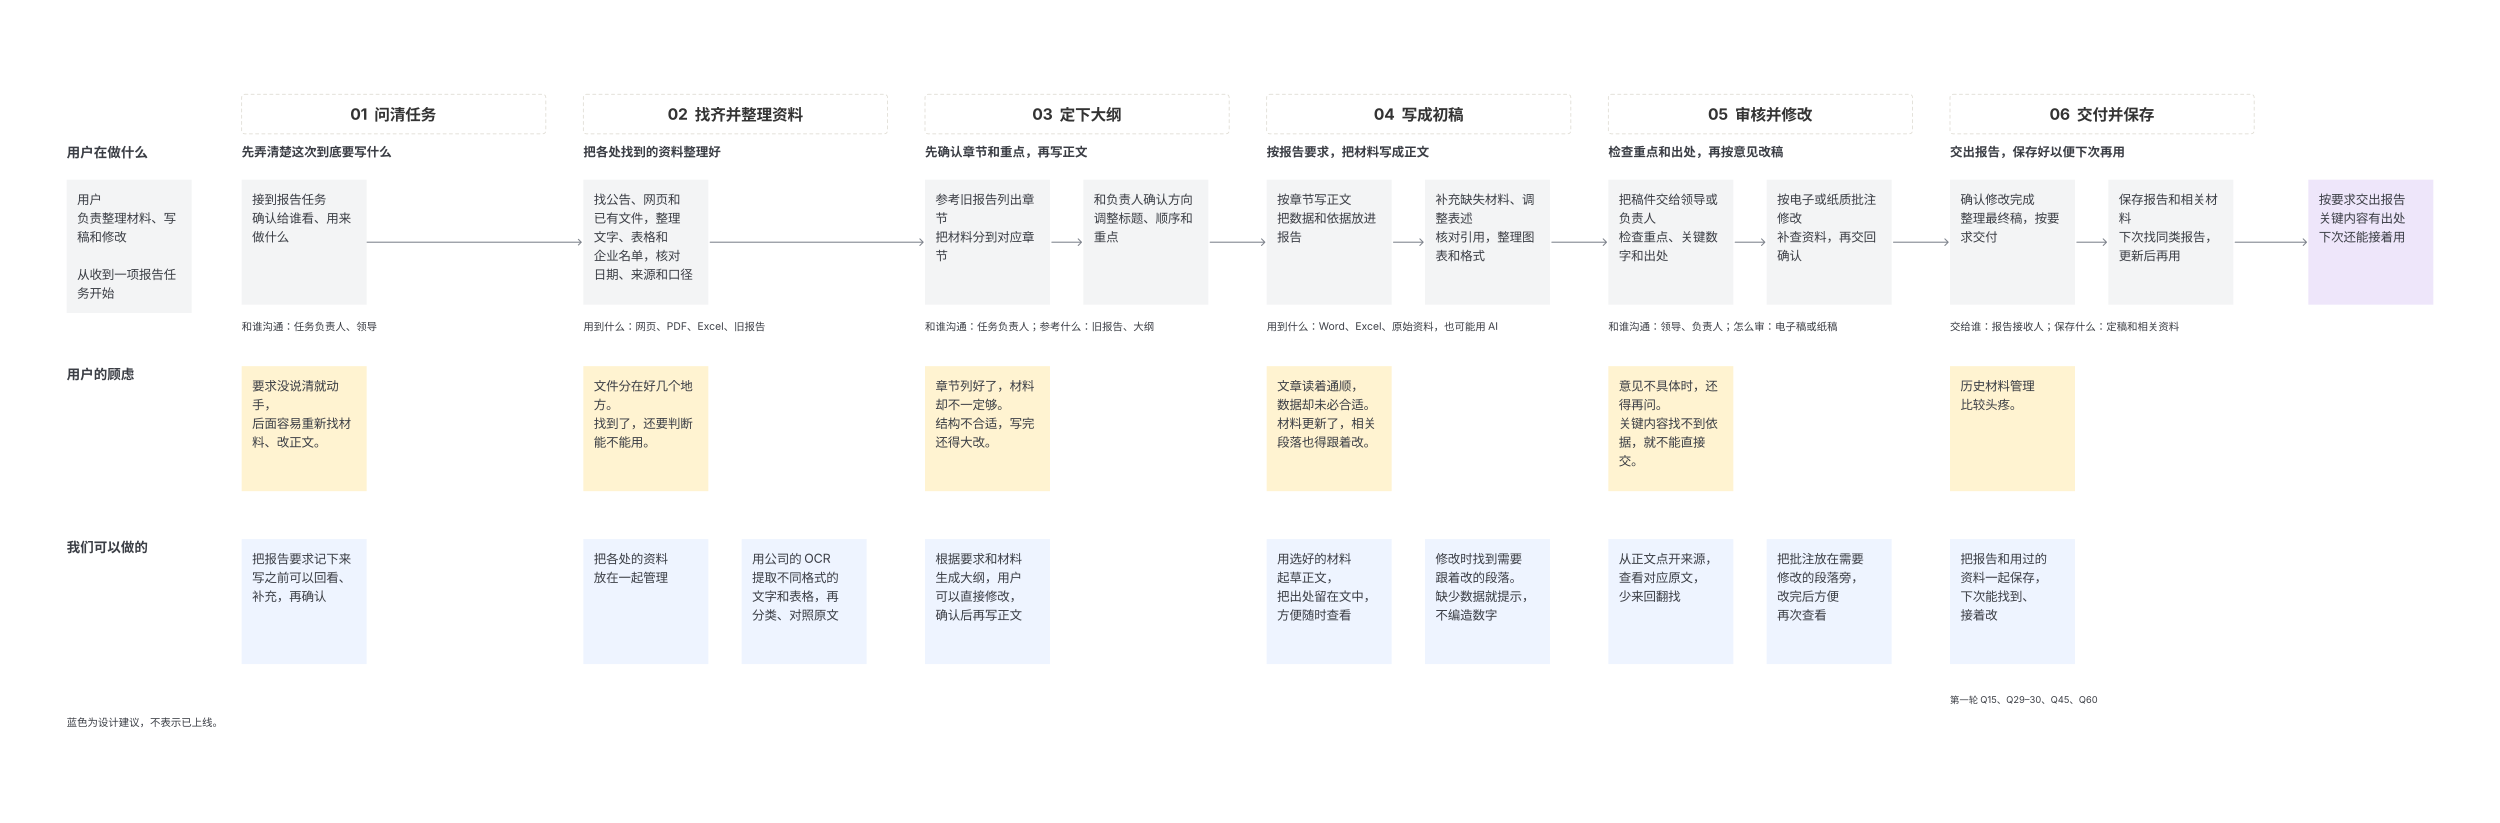
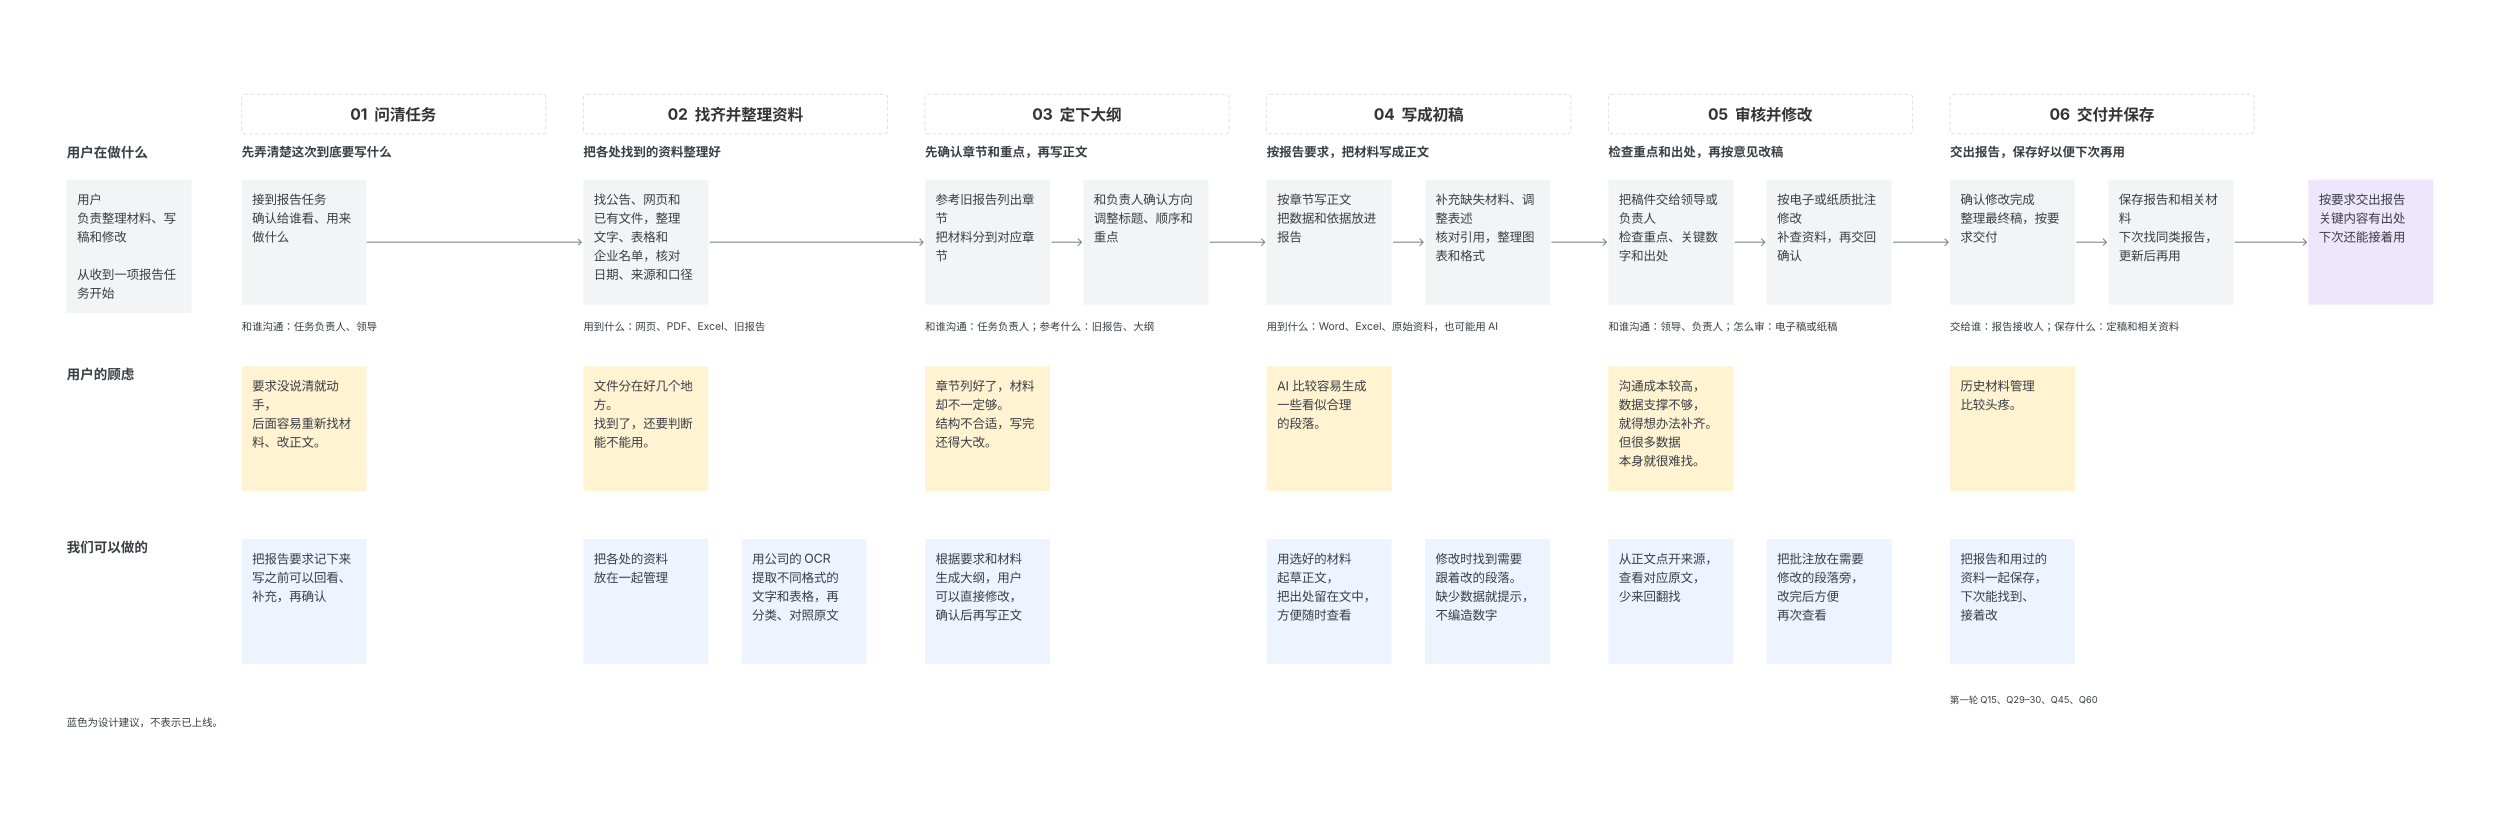
<svg xmlns="http://www.w3.org/2000/svg" width="4800" height="1580" viewBox="0 0 4800 1580" fill="none">
  <rect x="464" y="181" width="584" height="76" rx="6" stroke="#DDDAD1" stroke-width="1.5" stroke-linecap="round" stroke-dasharray="6 6" />
  <text fill="black" fill-opacity="0.8" style="white-space: pre" xml:space="preserve" font-family="Inter" font-size="30" font-weight="bold" letter-spacing="-0.011em">
    <tspan x="672.546" y="229.909">01  问清任务</tspan>
  </text>
  <text fill="#3A3D44" style="white-space: pre" xml:space="preserve" font-family="Inter" font-size="24" font-weight="bold" letter-spacing="0em">
    <tspan x="464" y="300.227">先弄清楚这次到底要写什么</tspan>
  </text>
  <g>
    <rect width="240" height="240" transform="translate(464 345)" fill="#F3F4F5" />
    <text fill="#3A3D44" style="white-space: pre" xml:space="preserve" font-family="Inter" font-size="24" letter-spacing="-0.011em">
      <tspan x="484" y="391.727">接到报告任务
</tspan>
      <tspan x="484" y="427.727">确认给谁看、用来</tspan>
      <tspan x="484" y="463.727">做什么</tspan>
    </text>
  </g>
  <text fill="#3A3D44" style="white-space: pre" xml:space="preserve" font-family="Inter" font-size="20" letter-spacing="0em">
    <tspan x="464" y="634.273">和谁沟通：任务负责人、领导</tspan>
  </text>
  <g>
    <rect width="240" height="240" transform="translate(464 703)" fill="#FFF3D1" />
    <text fill="#3A3D44" style="white-space: pre" xml:space="preserve" font-family="Inter" font-size="24" letter-spacing="-0.011em">
      <tspan x="484" y="749.727">要求没说清就动</tspan>
      <tspan x="484" y="785.727">手，
</tspan>
      <tspan x="484" y="821.727">后面容易重新找材</tspan>
      <tspan x="484" y="857.727">料、改正文。</tspan>
    </text>
  </g>
  <g>
    <rect width="240" height="240" transform="translate(464 1035)" fill="#EEF4FF" />
    <text fill="#3A3D44" style="white-space: pre" xml:space="preserve" font-family="Inter" font-size="24" letter-spacing="-0.011em">
      <tspan x="484" y="1081.73">把报告要求记下来</tspan>
      <tspan x="484" y="1117.73">写之前可以回看、</tspan>
      <tspan x="484" y="1153.73">补充，再确认</tspan>
      <tspan x="484" y="1189.73" />
    </text>
  </g>
  <rect x="1120" y="181" width="584" height="76" rx="6" stroke="#DDDAD1" stroke-width="1.5" stroke-linecap="round" stroke-dasharray="6 6" />
  <text fill="black" fill-opacity="0.8" style="white-space: pre" xml:space="preserve" font-family="Inter" font-size="30" font-weight="bold" letter-spacing="-0.011em">
    <tspan x="1281.93" y="229.909">02  找齐并整理资料</tspan>
  </text>
  <text fill="#3A3D44" style="white-space: pre" xml:space="preserve" font-family="Inter" font-size="24" font-weight="bold" letter-spacing="0em">
    <tspan x="1120" y="300.227">把各处找到的资料整理好</tspan>
  </text>
  <g>
    <rect width="240" height="240" transform="translate(1120 345)" fill="#F3F4F5" />
    <text fill="#3A3D44" font-family="Inter" font-size="24" letter-spacing="-0.011em">
      <tspan x="1140" y="391.727">找公告、网页和</tspan>
      <tspan x="1140" y="427.727">已有文件，整理</tspan>
      <tspan x="1140" y="463.727">文字、表格和</tspan>
      <tspan x="1140" y="499.727">企业名单，核对</tspan>
      <tspan x="1140" y="535.727">日期、来源和口径</tspan>
    </text>
  </g>
  <path d="M704 465H1116M1110 459L1116 465L1110 471" stroke="#7E838C" stroke-width="2" fill="none" />
  <text fill="#3A3D44" style="white-space: pre" xml:space="preserve" font-family="Inter" font-size="20" letter-spacing="0em">
    <tspan x="1120" y="634.273">用到什么：网页、PDF、Excel、旧报告</tspan>
  </text>
  <g>
    <rect width="240" height="240" transform="translate(1120 703)" fill="#FFF3D1" />
    <text fill="#3A3D44" style="white-space: pre" xml:space="preserve" font-family="Inter" font-size="24" letter-spacing="-0.011em">
      <tspan x="1140" y="749.727">文件分在好几个地</tspan>
      <tspan x="1140" y="785.727">方。
</tspan>
      <tspan x="1140" y="821.727">找到了，还要判断</tspan>
      <tspan x="1140" y="857.727">能不能用。</tspan>
    </text>
  </g>
  <g>
    <rect width="240" height="240" transform="translate(1120 1035)" fill="#EEF4FF" />
    <text fill="#3A3D44" style="white-space: pre" xml:space="preserve" font-family="Inter" font-size="24" letter-spacing="-0.011em">
      <tspan x="1140" y="1081.73">把各处的资料</tspan>
      <tspan x="1140" y="1117.73">放在一起管理</tspan>
    </text>
  </g>
  <g>
    <rect width="240" height="240" transform="translate(1424 1035)" fill="#EEF4FF" />
    <text fill="#3A3D44" style="white-space: pre" xml:space="preserve" font-family="Inter" font-size="24" letter-spacing="-0.011em">
      <tspan x="1444" y="1081.73">用公司的 OCR</tspan>
      <tspan x="1444" y="1117.73">提取不同格式的</tspan>
      <tspan x="1444" y="1153.73">文字和表格，再</tspan>
      <tspan x="1444" y="1189.73">分类、对照原文</tspan>
    </text>
  </g>
  <rect x="1776" y="181" width="584" height="76" rx="6" stroke="#DDDAD1" stroke-width="1.5" stroke-linecap="round" stroke-dasharray="6 6" />
  <text fill="black" fill-opacity="0.8" style="white-space: pre" xml:space="preserve" font-family="Inter" font-size="30" font-weight="bold" letter-spacing="-0.011em">
    <tspan x="1982" y="229.909">03  定下大纲</tspan>
  </text>
  <text fill="#3A3D44" style="white-space: pre" xml:space="preserve" font-family="Inter" font-size="24" font-weight="bold" letter-spacing="0em">
    <tspan x="1776" y="300.227">先确认章节和重点，再写正文</tspan>
  </text>
  <g>
    <rect width="240" height="240" transform="translate(1776 345)" fill="#F3F4F5" />
    <text fill="#3A3D44" style="white-space: pre" xml:space="preserve" font-family="Inter" font-size="24" letter-spacing="-0.011em">
      <tspan x="1796" y="391.727">参考旧报告列出章</tspan>
      <tspan x="1796" y="427.727">节
</tspan>
      <tspan x="1796" y="463.727">把材料分到对应章</tspan>
      <tspan x="1796" y="499.727">节</tspan>
    </text>
  </g>
  <path d="M1363.5 464C1362.95 464 1362.5 464.448 1362.5 465C1362.5 465.552 1362.95 466 1363.5 466V465V464ZM1773.21 465.707C1773.6 465.317 1773.6 464.683 1773.21 464.293L1766.84 457.929C1766.45 457.538 1765.82 457.538 1765.43 457.929C1765.04 458.319 1765.04 458.953 1765.43 459.343L1771.09 465L1765.43 470.657C1765.04 471.047 1765.04 471.681 1765.43 472.071C1765.82 472.462 1766.45 472.462 1766.84 472.071L1773.21 465.707ZM1363.5 465V466H1772.5V465V464H1363.5V465Z" fill="#7E838C" />
  <g>
    <rect width="240" height="240" transform="translate(2080 345)" fill="#F3F4F5" />
    <text fill="#3A3D44" style="white-space: pre" xml:space="preserve" font-family="Inter" font-size="24" letter-spacing="-0.011em">
      <tspan x="2100" y="391.727">和负责人确认方向
</tspan>
      <tspan x="2100" y="427.727">调整标题、顺序和</tspan>
      <tspan x="2100" y="463.727">重点</tspan>
    </text>
  </g>
  <path d="M2019.5 464C2018.95 464 2018.5 464.448 2018.5 465C2018.5 465.552 2018.95 466 2019.5 466V465V464ZM2077.21 465.707C2077.6 465.317 2077.6 464.683 2077.21 464.293L2070.84 457.929C2070.45 457.538 2069.82 457.538 2069.43 457.929C2069.04 458.319 2069.04 458.953 2069.43 459.343L2075.09 465L2069.43 470.657C2069.04 471.047 2069.04 471.681 2069.43 472.071C2069.82 472.462 2070.45 472.462 2070.84 472.071L2077.21 465.707ZM2019.5 465V466H2076.5V465V464H2019.5V465Z" fill="#7E838C" />
  <text fill="#3A3D44" style="white-space: pre" xml:space="preserve" font-family="Inter" font-size="20" letter-spacing="0em">
    <tspan x="1776" y="634.273">和谁沟通：任务负责人；参考什么：旧报告、大纲</tspan>
  </text>
  <g>
    <rect width="240" height="240" transform="translate(1776 703)" fill="#FFF3D1" />
    <text fill="#3A3D44" style="white-space: pre" xml:space="preserve" font-family="Inter" font-size="24" letter-spacing="-0.011em">
      <tspan x="1796" y="749.727">章节列好了，材料</tspan>
      <tspan x="1796" y="785.727">却不一定够。</tspan>
      <tspan x="1796" y="821.727">结构不合适，写完</tspan>
      <tspan x="1796" y="857.727">还得大改。</tspan>
    </text>
  </g>
  <g>
    <rect width="240" height="240" transform="translate(1776 1035)" fill="#EEF4FF" />
    <text fill="#3A3D44" style="white-space: pre" xml:space="preserve" font-family="Inter" font-size="24" letter-spacing="-0.011em">
      <tspan x="1796" y="1081.73">根据要求和材料</tspan>
      <tspan x="1796" y="1117.73">生成大纲，用户</tspan>
      <tspan x="1796" y="1153.73">可以直接修改，</tspan>
      <tspan x="1796" y="1189.73">确认后再写正文</tspan>
    </text>
  </g>
  <rect x="2432" y="181" width="584" height="76" rx="6" stroke="#DDDAD1" stroke-width="1.5" stroke-linecap="round" stroke-dasharray="6 6" />
  <text fill="black" fill-opacity="0.8" style="white-space: pre" xml:space="preserve" font-family="Inter" font-size="30" font-weight="bold" letter-spacing="-0.011em">
    <tspan x="2637.72" y="229.909">04  写成初稿</tspan>
  </text>
  <text fill="#3A3D44" style="white-space: pre" xml:space="preserve" font-family="Inter" font-size="24" font-weight="bold" letter-spacing="0em">
    <tspan x="2432" y="300.227">按报告要求，把材料写成正文</tspan>
  </text>
  <g>
    <rect width="240" height="240" transform="translate(2432 345)" fill="#F3F4F5" />
    <text fill="#3A3D44" style="white-space: pre" xml:space="preserve" font-family="Inter" font-size="24" letter-spacing="-0.011em">
      <tspan x="2452" y="391.727">按章节写正文
</tspan>
      <tspan x="2452" y="427.727">把数据和依据放进</tspan>
      <tspan x="2452" y="463.727">报告</tspan>
    </text>
  </g>
  <path d="M2323.5 464C2322.95 464 2322.5 464.448 2322.5 465C2322.5 465.552 2322.95 466 2323.5 466V465V464ZM2429.21 465.707C2429.6 465.317 2429.6 464.683 2429.21 464.293L2422.84 457.929C2422.45 457.538 2421.82 457.538 2421.43 457.929C2421.04 458.319 2421.04 458.953 2421.43 459.343L2427.09 465L2421.43 470.657C2421.04 471.047 2421.04 471.681 2421.43 472.071C2421.82 472.462 2422.45 472.462 2422.84 472.071L2429.21 465.707ZM2323.5 465V466H2428.5V465V464H2323.5V465Z" fill="#7E838C" />
  <g>
    <rect width="240" height="240" transform="translate(2736 345)" fill="#F3F4F5" />
    <text fill="#3A3D44" style="white-space: pre" xml:space="preserve" font-family="Inter" font-size="24" letter-spacing="-0.011em">
      <tspan x="2756" y="391.727">补充缺失材料、调</tspan>
      <tspan x="2756" y="427.727">整表述
</tspan>
      <tspan x="2756" y="463.727">核对引用，整理图</tspan>
      <tspan x="2756" y="499.727">表和格式</tspan>
    </text>
  </g>
  <path d="M2675.5 464C2674.95 464 2674.5 464.448 2674.5 465C2674.5 465.552 2674.95 466 2675.5 466V465V464ZM2733.21 465.707C2733.6 465.317 2733.6 464.683 2733.21 464.293L2726.84 457.929C2726.45 457.538 2725.82 457.538 2725.43 457.929C2725.04 458.319 2725.04 458.953 2725.43 459.343L2731.09 465L2725.43 470.657C2725.04 471.047 2725.04 471.681 2725.43 472.071C2725.82 472.462 2726.45 472.462 2726.84 472.071L2733.21 465.707ZM2675.5 465V466H2732.5V465V464H2675.5V465Z" fill="#7E838C" />
  <text fill="#3A3D44" style="white-space: pre" xml:space="preserve" font-family="Inter" font-size="20" letter-spacing="0em">
    <tspan x="2432" y="634.273">用到什么：Word、Excel、原始资料，也可能用 AI</tspan>
  </text>
  <g>
    <rect width="240" height="240" transform="translate(2432 703)" fill="#FFF3D1" />
    <text fill="#3A3D44" style="white-space: pre" xml:space="preserve" font-family="Inter" font-size="24" letter-spacing="-0.011em">
-       <tspan x="2452" y="749.727">文章读着通顺，</tspan>
-       <tspan x="2452" y="785.727">数据却未必合适。</tspan>
-       <tspan x="2452" y="821.727">材料更新了，相关</tspan>
-       <tspan x="2452" y="857.727">段落也得跟着改。</tspan>
+       <tspan x="2452" y="749.727">AI 比较容易生成</tspan>
+       <tspan x="2452" y="785.727">一些看似合理</tspan>
+       <tspan x="2452" y="821.727">的段落。</tspan>
    </text>
  </g>
  <g>
    <rect width="240" height="240" transform="translate(2432 1035)" fill="#EEF4FF" />
    <text fill="#3A3D44" style="white-space: pre" xml:space="preserve" font-family="Inter" font-size="24" letter-spacing="-0.011em">
      <tspan x="2452" y="1081.73">用选好的材料</tspan>
      <tspan x="2452" y="1117.73">起草正文，</tspan>
      <tspan x="2452" y="1153.73">把出处留在文中，</tspan>
      <tspan x="2452" y="1189.73">方便随时查看</tspan>
    </text>
  </g>
  <g>
    <rect width="240" height="240" transform="translate(2736 1035)" fill="#EEF4FF" />
    <text fill="#3A3D44" style="white-space: pre" xml:space="preserve" font-family="Inter" font-size="24" letter-spacing="-0.011em">
      <tspan x="2756" y="1081.73">修改时找到需要</tspan>
      <tspan x="2756" y="1117.73">跟着改的段落。</tspan>
      <tspan x="2756" y="1153.73">缺少数据就提示，</tspan>
      <tspan x="2756" y="1189.73">不编造数字</tspan>
    </text>
  </g>
  <rect x="3088" y="181" width="584" height="76" rx="6" stroke="#DDDAD1" stroke-width="1.5" stroke-linecap="round" stroke-dasharray="6 6" />
  <text fill="black" fill-opacity="0.8" style="white-space: pre" xml:space="preserve" font-family="Inter" font-size="30" font-weight="bold" letter-spacing="-0.011em">
    <tspan x="3279.38" y="229.909">05  审核并修改</tspan>
  </text>
  <text fill="#3A3D44" style="white-space: pre" xml:space="preserve" font-family="Inter" font-size="24" font-weight="bold" letter-spacing="0em">
    <tspan x="3088" y="300.227">检查重点和出处，再按意见改稿</tspan>
  </text>
  <g>
    <rect width="240" height="240" transform="translate(3088 345)" fill="#F3F4F5" />
    <text fill="#3A3D44" style="white-space: pre" xml:space="preserve" font-family="Inter" font-size="24" letter-spacing="-0.011em">
      <tspan x="3108" y="391.727">把稿件交给领导或</tspan>
      <tspan x="3108" y="427.727">负责人
</tspan>
      <tspan x="3108" y="463.727">检查重点、关键数</tspan>
      <tspan x="3108" y="499.727">字和出处</tspan>
    </text>
  </g>
  <path d="M2979.5 464C2978.95 464 2978.5 464.448 2978.5 465C2978.5 465.552 2978.95 466 2979.5 466V465V464ZM3085.21 465.707C3085.6 465.317 3085.6 464.683 3085.21 464.293L3078.84 457.929C3078.45 457.538 3077.82 457.538 3077.43 457.929C3077.04 458.319 3077.04 458.953 3077.43 459.343L3083.09 465L3077.43 470.657C3077.04 471.047 3077.04 471.681 3077.43 472.071C3077.82 472.462 3078.45 472.462 3078.84 472.071L3085.21 465.707ZM2979.5 465V466H3084.5V465V464H2979.5V465Z" fill="#7E838C" />
  <g>
    <rect width="240" height="240" transform="translate(3392 345)" fill="#F3F4F5" />
    <text fill="#3A3D44" style="white-space: pre" xml:space="preserve" font-family="Inter" font-size="24" letter-spacing="-0.011em">
      <tspan x="3412" y="391.727">按电子或纸质批注</tspan>
      <tspan x="3412" y="427.727">修改
</tspan>
      <tspan x="3412" y="463.727">补查资料，再交回</tspan>
      <tspan x="3412" y="499.727">确认</tspan>
    </text>
  </g>
  <path d="M3331.5 464C3330.95 464 3330.5 464.448 3330.5 465C3330.5 465.552 3330.95 466 3331.5 466V465V464ZM3389.21 465.707C3389.6 465.317 3389.6 464.683 3389.21 464.293L3382.84 457.929C3382.45 457.538 3381.82 457.538 3381.43 457.929C3381.04 458.319 3381.04 458.953 3381.43 459.343L3387.09 465L3381.43 470.657C3381.04 471.047 3381.04 471.681 3381.43 472.071C3381.82 472.462 3382.45 472.462 3382.84 472.071L3389.21 465.707ZM3331.5 465V466H3388.5V465V464H3331.5V465Z" fill="#7E838C" />
  <text fill="#3A3D44" style="white-space: pre" xml:space="preserve" font-family="Inter" font-size="20" letter-spacing="0em">
    <tspan x="3088" y="634.273">和谁沟通：领导、负责人；怎么审：电子稿或纸稿</tspan>
  </text>
  <g>
    <rect width="240" height="240" transform="translate(3088 703)" fill="#FFF3D1" />
    <text fill="#3A3D44" style="white-space: pre" xml:space="preserve" font-family="Inter" font-size="24" letter-spacing="-0.011em">
-       <tspan x="3108" y="749.727">意见不具体时，还</tspan>
-       <tspan x="3108" y="785.727">得再问。
- </tspan>
-       <tspan x="3108" y="821.727">关键内容找不到依</tspan>
-       <tspan x="3108" y="857.727">据，就不能直接</tspan>
-       <tspan x="3108" y="893.727">交。</tspan>
+       <tspan x="3108" y="749.727">沟通成本较高，</tspan>
+       <tspan x="3108" y="785.727">数据支撑不够，</tspan>
+       <tspan x="3108" y="821.727">就得想办法补齐。</tspan>
+       <tspan x="3108" y="857.727">但很多数据</tspan>
+       <tspan x="3108" y="893.727">本身就很难找。</tspan>
    </text>
  </g>
  <g>
    <rect width="240" height="240" transform="translate(3088 1035)" fill="#EEF4FF" />
    <text fill="#3A3D44" style="white-space: pre" xml:space="preserve" font-family="Inter" font-size="24" letter-spacing="-0.011em">
      <tspan x="3108" y="1081.73">从正文点开来源，</tspan>
      <tspan x="3108" y="1117.73">查看对应原文，</tspan>
      <tspan x="3108" y="1153.73">少来回翻找</tspan>
    </text>
  </g>
  <g>
    <rect width="240" height="240" transform="translate(3392 1035)" fill="#EEF4FF" />
    <text fill="#3A3D44" style="white-space: pre" xml:space="preserve" font-family="Inter" font-size="24" letter-spacing="-0.011em">
      <tspan x="3412" y="1081.73">把批注放在需要</tspan>
      <tspan x="3412" y="1117.73">修改的段落旁，</tspan>
      <tspan x="3412" y="1153.73">改完后方便</tspan>
      <tspan x="3412" y="1189.73">再次查看</tspan>
    </text>
  </g>
  <rect x="3744" y="181" width="584" height="76" rx="6" stroke="#DDDAD1" stroke-width="1.5" stroke-linecap="round" stroke-dasharray="6 6" />
  <text fill="black" fill-opacity="0.8" style="white-space: pre" xml:space="preserve" font-family="Inter" font-size="30" font-weight="bold" letter-spacing="-0.011em">
    <tspan x="3935.15" y="229.909">06  交付并保存</tspan>
  </text>
  <text fill="#3A3D44" style="white-space: pre" xml:space="preserve" font-family="Inter" font-size="24" font-weight="bold" letter-spacing="0em">
    <tspan x="3744" y="300.227">交出报告，保存好以便下次再用</tspan>
  </text>
  <g>
    <rect width="240" height="240" transform="translate(3744 345)" fill="#F3F4F5" />
    <text fill="#3A3D44" style="white-space: pre" xml:space="preserve" font-family="Inter" font-size="24" letter-spacing="-0.011em">
      <tspan x="3764" y="391.727">确认修改完成
</tspan>
      <tspan x="3764" y="427.727">整理最终稿，按要</tspan>
      <tspan x="3764" y="463.727">求交付</tspan>
    </text>
  </g>
  <path d="M3635.5 464C3634.95 464 3634.5 464.448 3634.5 465C3634.5 465.552 3634.95 466 3635.5 466V465V464ZM3741.21 465.707C3741.6 465.317 3741.6 464.683 3741.21 464.293L3734.84 457.929C3734.45 457.538 3733.82 457.538 3733.43 457.929C3733.04 458.319 3733.04 458.953 3733.43 459.343L3739.09 465L3733.43 470.657C3733.04 471.047 3733.04 471.681 3733.43 472.071C3733.82 472.462 3734.45 472.462 3734.84 472.071L3741.21 465.707ZM3635.5 465V466H3740.5V465V464H3635.5V465Z" fill="#7E838C" />
  <g>
    <rect width="240" height="240" transform="translate(4048 345)" fill="#F3F4F5" />
    <text fill="#3A3D44" style="white-space: pre" xml:space="preserve" font-family="Inter" font-size="24" letter-spacing="-0.011em">
      <tspan x="4068" y="391.727">保存报告和相关材</tspan>
      <tspan x="4068" y="427.727">料
</tspan>
      <tspan x="4068" y="463.727">下次找同类报告，</tspan>
      <tspan x="4068" y="499.727">更新后再用</tspan>
    </text>
  </g>
  <path d="M3987.5 464C3986.95 464 3986.5 464.448 3986.5 465C3986.5 465.552 3986.95 466 3987.5 466V465V464ZM4045.21 465.707C4045.6 465.317 4045.6 464.683 4045.21 464.293L4038.84 457.929C4038.45 457.538 4037.82 457.538 4037.43 457.929C4037.04 458.319 4037.04 458.953 4037.43 459.343L4043.09 465L4037.43 470.657C4037.04 471.047 4037.04 471.681 4037.43 472.071C4037.82 472.462 4038.45 472.462 4038.84 472.071L4045.21 465.707ZM3987.5 465V466H4044.5V465V464H3987.5V465Z" fill="#7E838C" />
  <text fill="#3A3D44" style="white-space: pre" xml:space="preserve" font-family="Inter" font-size="20" letter-spacing="0em">
    <tspan x="3744" y="634.273">交给谁：报告接收人；保存什么：定稿和相关资料</tspan>
  </text>
  <g>
    <rect width="240" height="240" transform="translate(3744 703)" fill="#FFF3D1" />
    <text fill="#3A3D44" style="white-space: pre" xml:space="preserve" font-family="Inter" font-size="24" letter-spacing="-0.011em">
      <tspan x="3764" y="749.727">历史材料管理</tspan>
      <tspan x="3764" y="785.727">比较头疼。</tspan>
      <tspan x="3764" y="821.727" />
      <tspan x="3764" y="857.727" />
    </text>
  </g>
  <g>
    <rect width="240" height="240" transform="translate(3744 1035)" fill="#EEF4FF" />
    <text fill="#3A3D44" style="white-space: pre" xml:space="preserve" font-family="Inter" font-size="24" letter-spacing="-0.011em">
      <tspan x="3764" y="1081.73">把报告和用过的</tspan>
      <tspan x="3764" y="1117.73">资料一起保存，</tspan>
      <tspan x="3764" y="1153.73">下次能找到、</tspan>
      <tspan x="3764" y="1189.73">接着改</tspan>
    </text>
  </g>
  <text fill="#3A3D44" style="white-space: pre" xml:space="preserve" font-family="Inter" font-size="18" letter-spacing="0em">
    <tspan x="3744" y="1350.55">第一轮 Q15、Q29–30、Q45、Q60</tspan>
  </text>
  <g>
    <rect width="240" height="256" transform="translate(128 345)" fill="#F3F4F5" />
    <text fill="#3A3D44" style="white-space: pre" xml:space="preserve" font-family="Inter" font-size="24" letter-spacing="-0.011em">
      <tspan x="148" y="391.727">用户
</tspan>
      <tspan x="148" y="427.727">负责整理材料、写</tspan>
      <tspan x="148" y="463.727">稿和修改
</tspan>
      <tspan x="148" y="499.727">
</tspan>
      <tspan x="148" y="535.727">从收到一项报告任</tspan>
      <tspan x="148" y="571.727">务开始</tspan>
    </text>
  </g>
  <g>
    <rect width="240" height="240" transform="translate(4432 345)" fill="#EEE6FA" />
    <text fill="#3A3D44" style="white-space: pre" xml:space="preserve" font-family="Inter" font-size="24" letter-spacing="-0.011em">
      <tspan x="4452" y="391.727">按要求交出报告</tspan>
      <tspan x="4452" y="427.727">关键内容有出处</tspan>
      <tspan x="4452" y="463.727">下次还能接着用</tspan>
    </text>
  </g>
  <path d="M4291.5 464C4290.95 464 4290.5 464.448 4290.5 465C4290.5 465.552 4290.95 466 4291.5 466V465V464ZM4429.21 465.707C4429.6 465.317 4429.6 464.683 4429.21 464.293L4422.84 457.929C4422.45 457.538 4421.82 457.538 4421.43 457.929C4421.04 458.319 4421.04 458.953 4421.43 459.343L4427.09 465L4421.43 470.657C4421.04 471.047 4421.04 471.681 4421.43 472.071C4421.82 472.462 4422.45 472.462 4422.84 472.071L4429.21 465.707ZM4291.5 465V466H4428.5V465V464H4291.5V465Z" fill="#7E838C" />
  <text fill="#3A3D44" style="white-space: pre" xml:space="preserve" font-family="Inter" font-size="26" font-weight="bold" letter-spacing="0em">
    <tspan x="128" y="301.955">用户在做什么</tspan>
  </text>
  <text fill="#3A3D44" style="white-space: pre" xml:space="preserve" font-family="Inter" font-size="26" font-weight="bold" letter-spacing="0em">
    <tspan x="128" y="727.955">用户的顾虑</tspan>
  </text>
  <text fill="#3A3D44" style="white-space: pre" xml:space="preserve" font-family="Inter" font-size="26" font-weight="bold" letter-spacing="0em">
    <tspan x="128" y="1060">我们可以做的</tspan>
  </text>
  <text fill="#3A3D44" style="white-space: pre" xml:space="preserve" font-family="Inter" font-size="20" letter-spacing="0em">
    <tspan x="128" y="1394.27">蓝色为设计建议，不表示已上线。</tspan>
  </text>
  <defs>





























</defs>
</svg>
